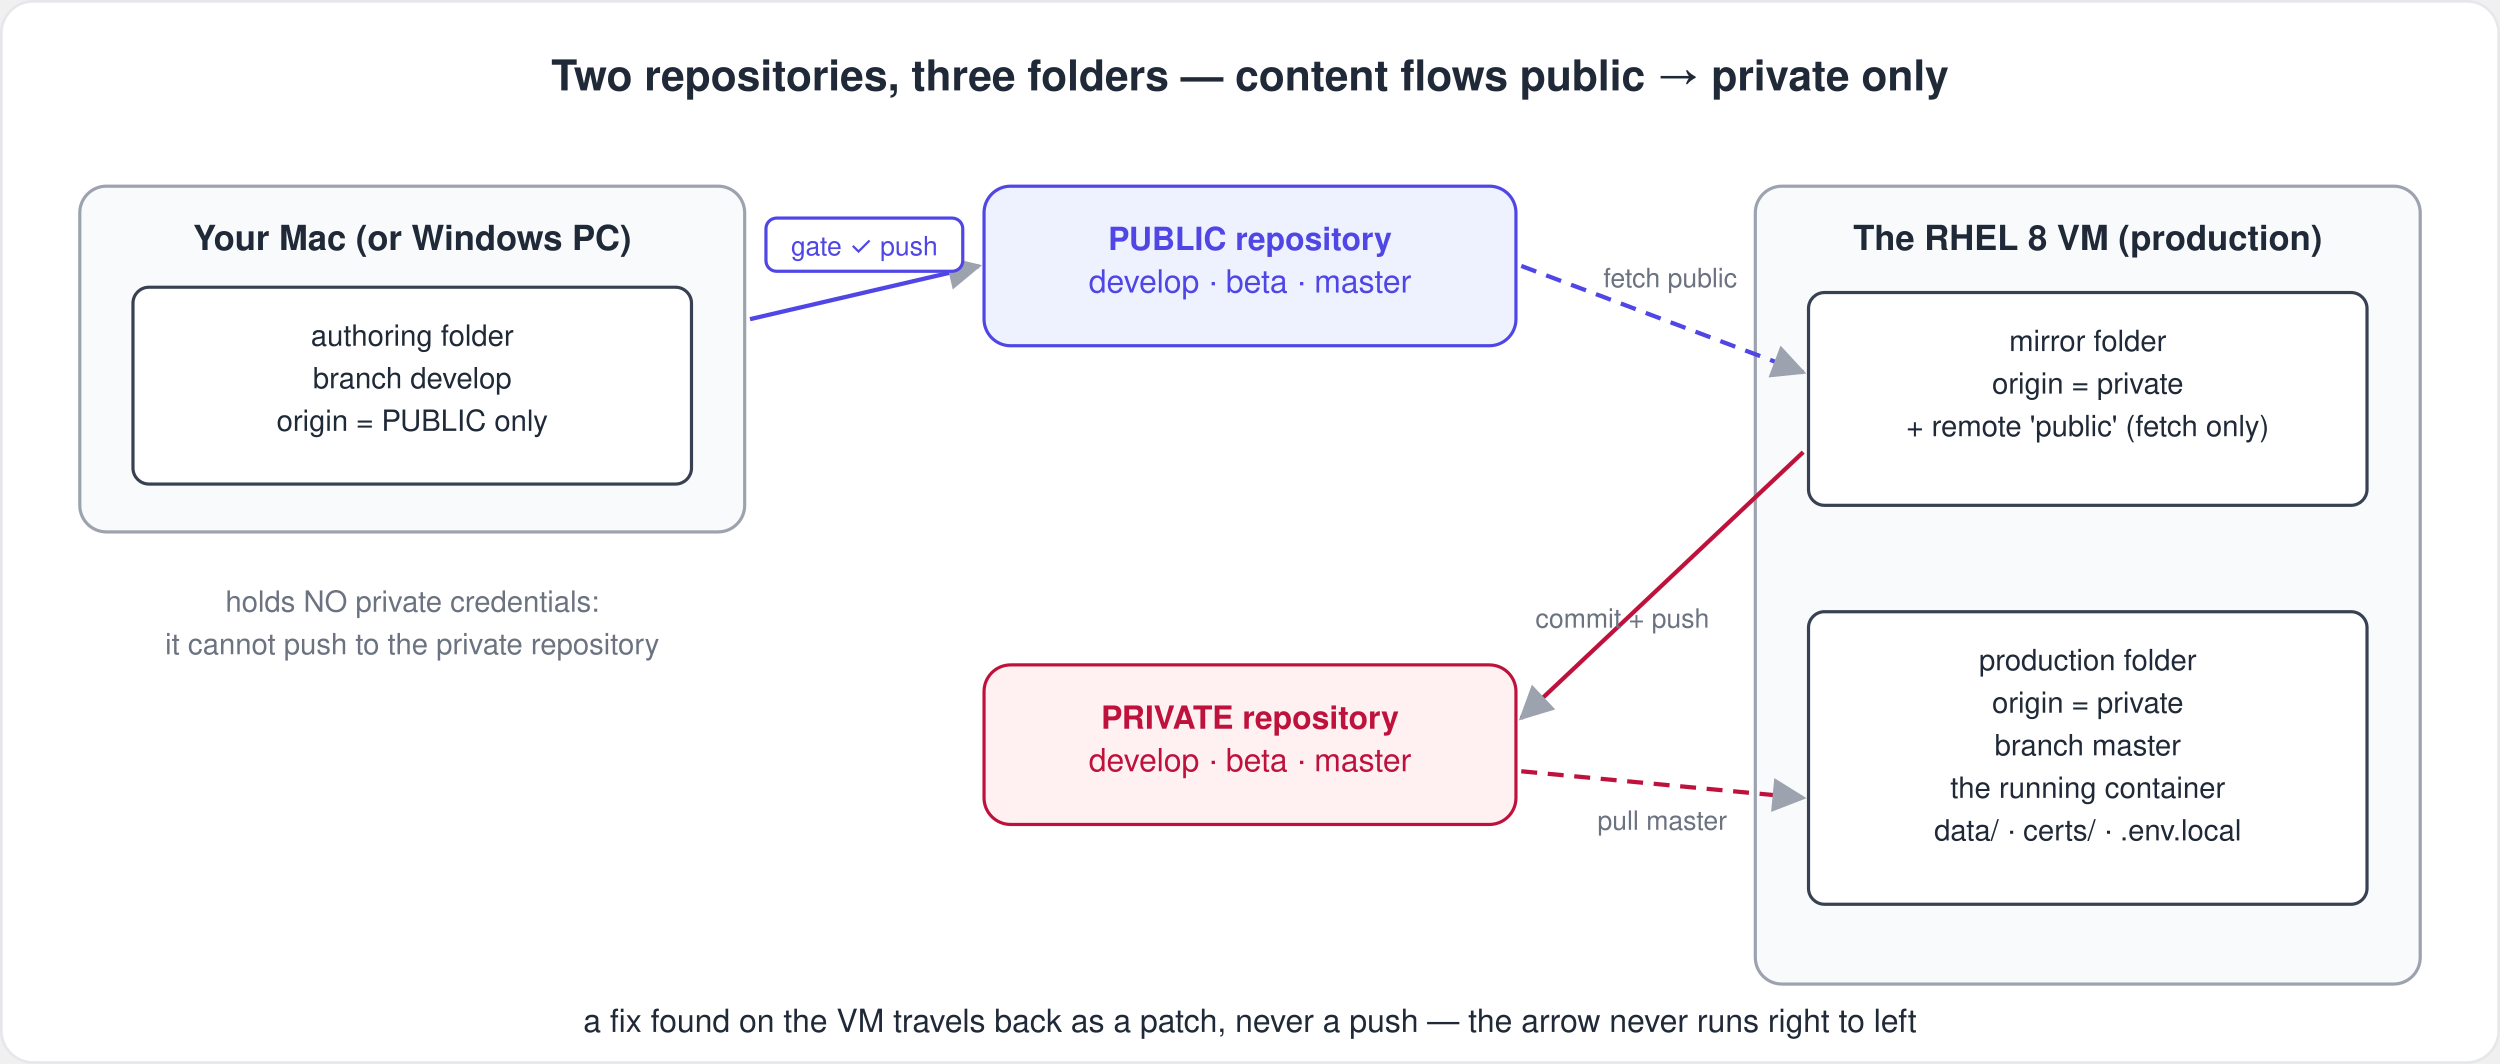
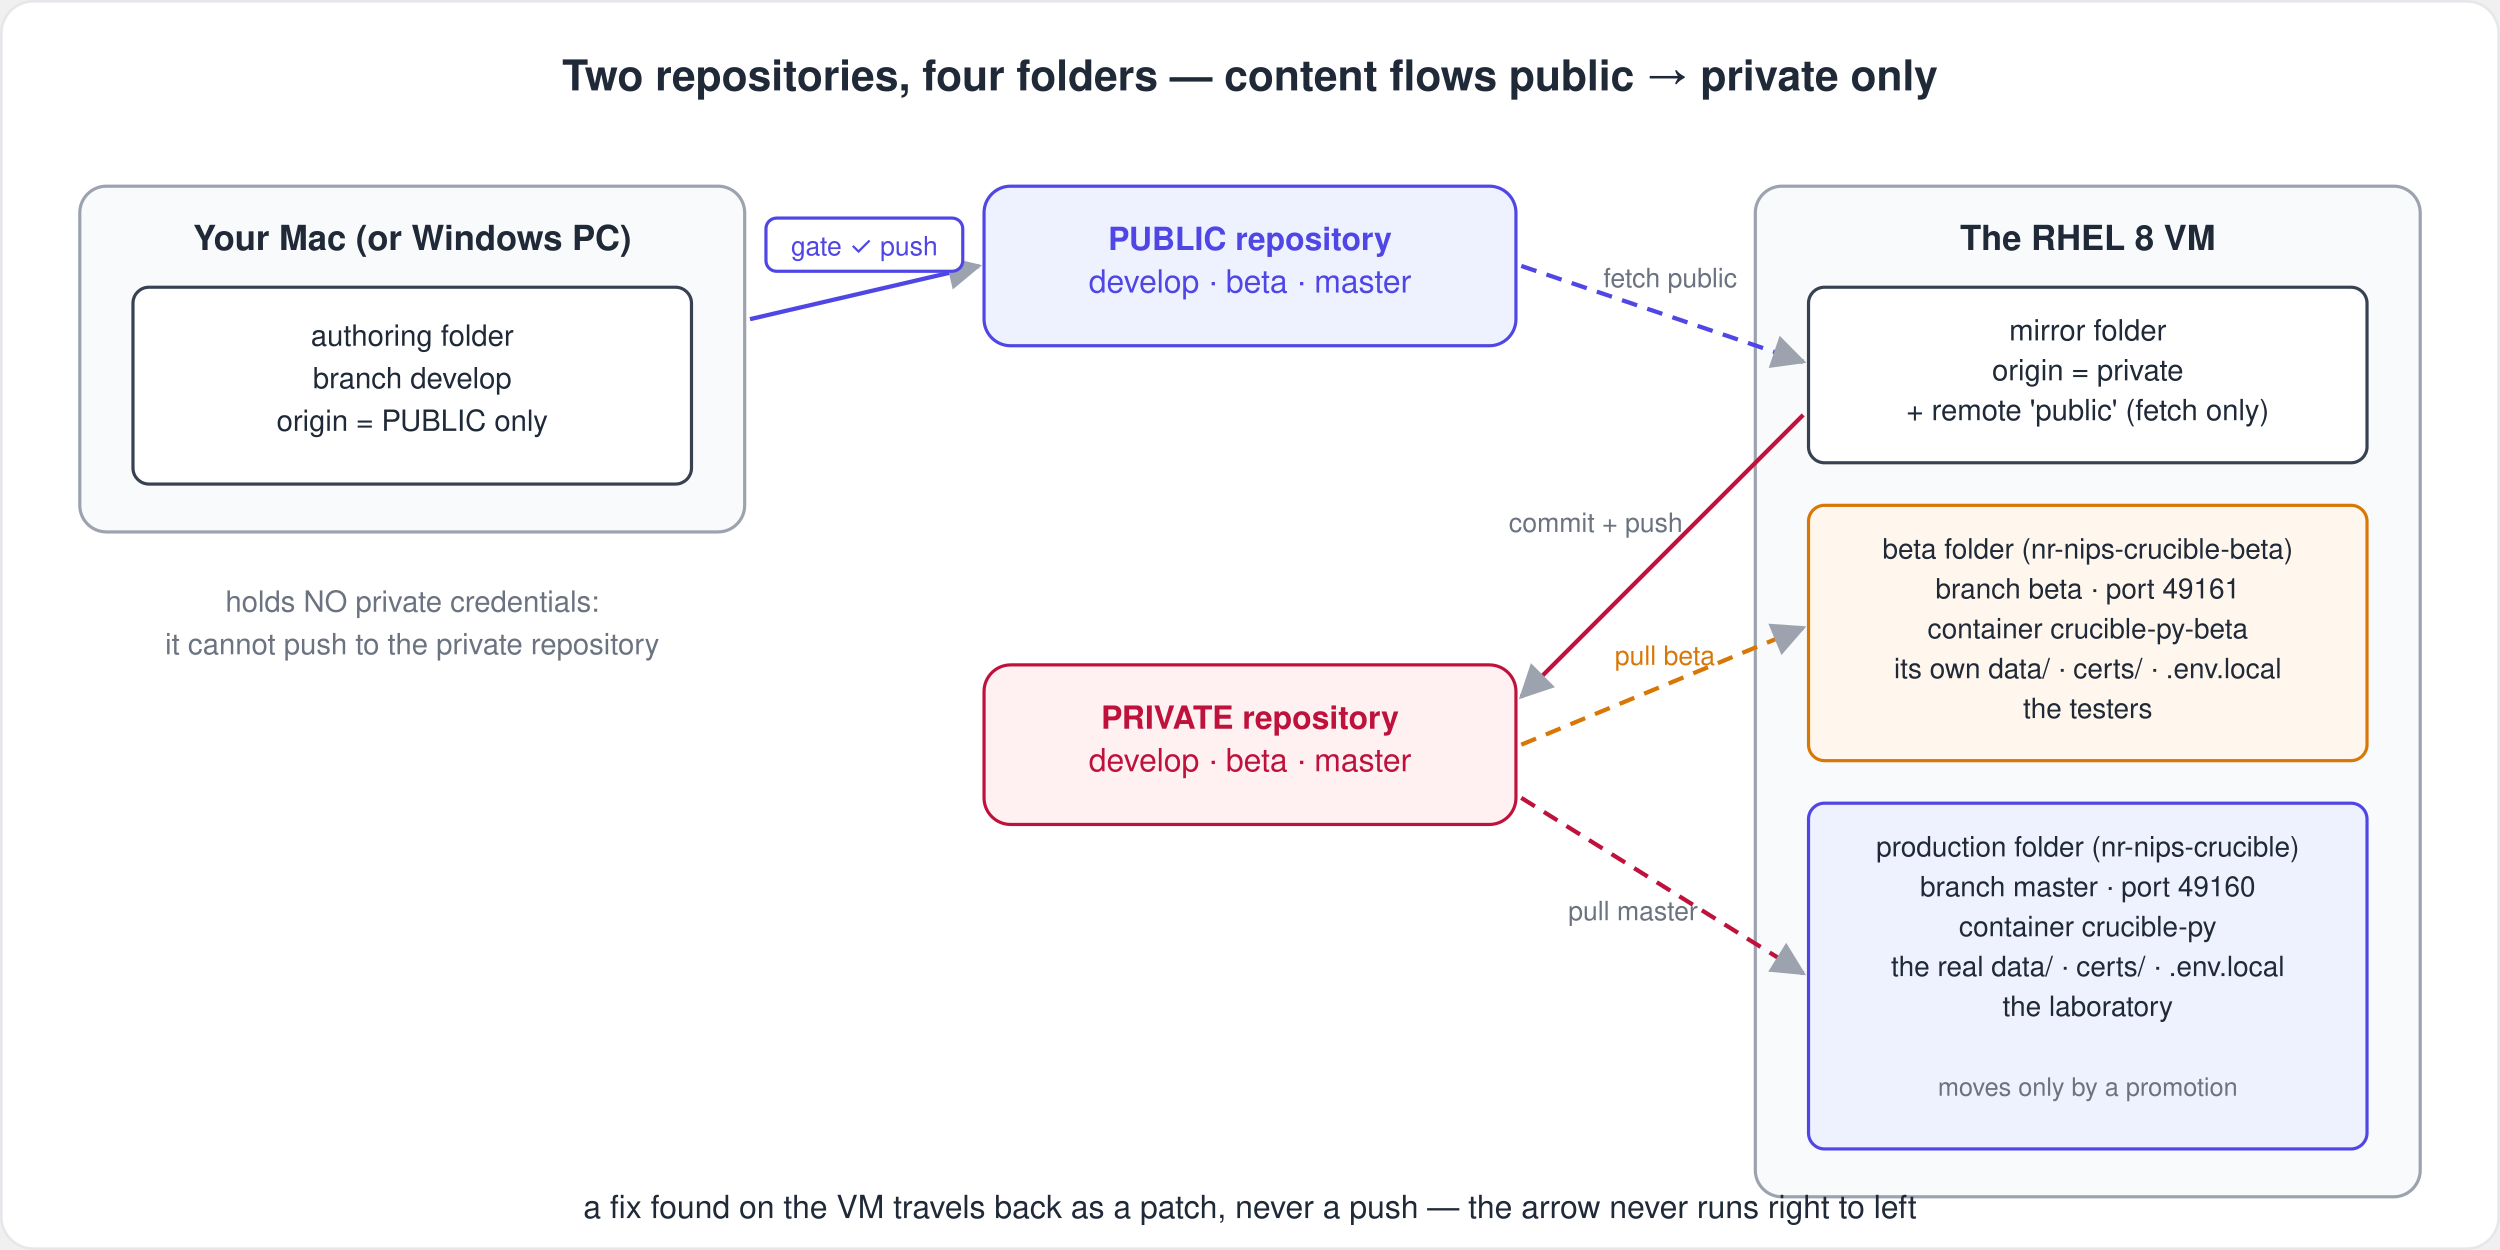
- <svg xmlns="http://www.w3.org/2000/svg" viewBox="0 0 940 400" width="940" height="400" role="img" aria-label="A Mac authoring folder pushes to the public repository; the VM's mirror folder fetches public and pushes private; the production folder pulls master from private" font-family="-apple-system,Segoe UI,Helvetica,Arial,sans-serif">
-   <rect x="0.5" y="0.5" width="939" height="399" rx="12" fill="#ffffff" stroke="#e5e7eb" />
+ <svg xmlns="http://www.w3.org/2000/svg" viewBox="0 0 940 470" width="940" height="470" role="img" aria-label="A Mac authoring folder pushes to the public repository; the VM's mirror folder fetches public and pushes private; the beta folder pulls beta and the production folder pulls master from private" font-family="-apple-system,Segoe UI,Helvetica,Arial,sans-serif">
+   <rect x="0.5" y="0.5" width="939" height="469" rx="12" fill="#ffffff" stroke="#e5e7eb" />
  <defs>
    <marker id="arrow" viewBox="0 0 10 10" refX="9" refY="5" markerWidth="8" markerHeight="8" orient="auto-start-reverse">
      <path d="M 0 0 L 10 5 L 0 10 z" fill="#9ca3af" />
    </marker>
  </defs>
-   <text x="470.0" y="34" font-size="16" fill="#1f2937" text-anchor="middle" font-weight="bold">Two repositories, three folders — content flows public → private only</text>
+   <text x="470.0" y="34" font-size="16" fill="#1f2937" text-anchor="middle" font-weight="bold">Two repositories, four folders — content flows public → private only</text>
  <rect x="30" y="70" width="250" height="130" rx="10" fill="#f9fafb" stroke="#9ca3af" stroke-width="1.2" />
  <text x="155" y="94" font-size="13" fill="#1f2937" text-anchor="middle" font-weight="bold">Your Mac (or Windows PC)</text>
  <rect x="50" y="108" width="210" height="74" rx="6" fill="#ffffff" stroke="#374151" stroke-width="1.2" />
  <text x="155" y="130" font-size="11" fill="#1f2937" text-anchor="middle" font-weight="normal">authoring folder</text>
  <text x="155" y="146" font-size="11" fill="#1f2937" text-anchor="middle" font-weight="normal">branch develop</text>
  <text x="155" y="162" font-size="11" fill="#1f2937" text-anchor="middle" font-weight="normal">origin = PUBLIC only</text>
  <rect x="370" y="70" width="200" height="60" rx="10" fill="#eef2ff" stroke="#4f46e5" stroke-width="1.2" />
  <text x="470" y="94" font-size="12" fill="#4f46e5" text-anchor="middle" font-weight="bold">PUBLIC repository</text>
  <text x="470" y="110" font-size="12" fill="#4f46e5" text-anchor="middle" font-weight="normal">develop · beta · master</text>
  <rect x="370" y="250" width="200" height="60" rx="10" fill="#fff1f2" stroke="#be123c" stroke-width="1.2" />
  <text x="470" y="274" font-size="12" fill="#be123c" text-anchor="middle" font-weight="bold">PRIVATE repository</text>
  <text x="470" y="290" font-size="12" fill="#be123c" text-anchor="middle" font-weight="normal">develop · beta · master</text>
-   <rect x="660" y="70" width="250" height="300" rx="10" fill="#f9fafb" stroke="#9ca3af" stroke-width="1.2" />
-   <text x="785" y="94" font-size="13" fill="#1f2937" text-anchor="middle" font-weight="bold">The RHEL 8 VM (production)</text>
-   <rect x="680" y="110" width="210" height="80" rx="6" fill="#ffffff" stroke="#374151" stroke-width="1.2" />
-   <text x="785" y="132" font-size="11" fill="#1f2937" text-anchor="middle" font-weight="normal">mirror folder</text>
-   <text x="785" y="148" font-size="11" fill="#1f2937" text-anchor="middle" font-weight="normal">origin = private</text>
-   <text x="785" y="164" font-size="11" fill="#1f2937" text-anchor="middle" font-weight="normal">+ remote 'public' (fetch only)</text>
-   <rect x="680" y="230" width="210" height="110" rx="6" fill="#ffffff" stroke="#374151" stroke-width="1.2" />
-   <text x="785" y="252" font-size="11" fill="#1f2937" text-anchor="middle" font-weight="normal">production folder</text>
-   <text x="785" y="268" font-size="11" fill="#1f2937" text-anchor="middle" font-weight="normal">origin = private</text>
-   <text x="785" y="284" font-size="11" fill="#1f2937" text-anchor="middle" font-weight="normal">branch master</text>
-   <text x="785" y="300" font-size="11" fill="#1f2937" text-anchor="middle" font-weight="normal">the running container</text>
-   <text x="785" y="316" font-size="11" fill="#1f2937" text-anchor="middle" font-weight="normal">data/ · certs/ · .env.local</text>
+   <rect x="660" y="70" width="250" height="380" rx="10" fill="#f9fafb" stroke="#9ca3af" stroke-width="1.2" />
+   <text x="785" y="94" font-size="13" fill="#1f2937" text-anchor="middle" font-weight="bold">The RHEL 8 VM</text>
+   <rect x="680" y="108" width="210" height="66" rx="6" fill="#ffffff" stroke="#374151" stroke-width="1.2" />
+   <text x="785" y="128" font-size="11" fill="#1f2937" text-anchor="middle" font-weight="normal">mirror folder</text>
+   <text x="785" y="143" font-size="11" fill="#1f2937" text-anchor="middle" font-weight="normal">origin = private</text>
+   <text x="785" y="158" font-size="11" fill="#1f2937" text-anchor="middle" font-weight="normal">+ remote 'public' (fetch only)</text>
+   <rect x="680" y="190" width="210" height="96" rx="6" fill="#fff7ed" stroke="#d97706" stroke-width="1.2" />
+   <text x="785" y="210" font-size="10.5" fill="#1f2937" text-anchor="middle" font-weight="normal">beta folder  (nr-nips-crucible-beta)</text>
+   <text x="785" y="225" font-size="10.5" fill="#1f2937" text-anchor="middle" font-weight="normal">branch beta · port 49161</text>
+   <text x="785" y="240" font-size="10.5" fill="#1f2937" text-anchor="middle" font-weight="normal">container crucible-py-beta</text>
+   <text x="785" y="255" font-size="10.5" fill="#1f2937" text-anchor="middle" font-weight="normal">its own data/ · certs/ · .env.local</text>
+   <text x="785" y="270" font-size="10.5" fill="#1f2937" text-anchor="middle" font-weight="normal">the testers</text>
+   <rect x="680" y="302" width="210" height="130" rx="6" fill="#eef2ff" stroke="#4f46e5" stroke-width="1.2" />
+   <text x="785" y="322" font-size="10.5" fill="#1f2937" text-anchor="middle" font-weight="normal">production folder  (nr-nips-crucible)</text>
+   <text x="785" y="337" font-size="10.5" fill="#1f2937" text-anchor="middle" font-weight="normal">branch master · port 49160</text>
+   <text x="785" y="352" font-size="10.5" fill="#1f2937" text-anchor="middle" font-weight="normal">container crucible-py</text>
+   <text x="785" y="367" font-size="10.5" fill="#1f2937" text-anchor="middle" font-weight="normal">the real data/ · certs/ · .env.local</text>
+   <text x="785" y="382" font-size="10.5" fill="#1f2937" text-anchor="middle" font-weight="normal">the laboratory</text>
+   <text x="785" y="412" font-size="9.5" fill="#6b7280" text-anchor="middle" font-weight="normal">moves only by a promotion</text>
  <line x1="282" y1="120" x2="368" y2="100" stroke="#4f46e5" stroke-width="1.6" marker-end="url(#arrow)" />
  <rect x="288" y="82" width="74" height="20" rx="4" fill="#ffffff" stroke="#4f46e5" stroke-width="1.2" />
  <text x="325" y="96" font-size="10" fill="#4f46e5" text-anchor="middle" font-weight="normal">gate ✓ push</text>
-   <line x1="572" y1="100" x2="678" y2="140" stroke="#4f46e5" stroke-width="1.6" marker-end="url(#arrow)" stroke-dasharray="6 4" />
+   <line x1="572" y1="100" x2="678" y2="136" stroke="#4f46e5" stroke-width="1.6" marker-end="url(#arrow)" stroke-dasharray="6 4" />
  <text x="628" y="108" font-size="10" fill="#6b7280" text-anchor="middle" font-weight="normal">fetch public</text>
-   <line x1="678" y1="170" x2="572" y2="270" stroke="#be123c" stroke-width="1.6" marker-end="url(#arrow)" />
-   <text x="610" y="236" font-size="10" fill="#6b7280" text-anchor="middle" font-weight="normal">commit + push</text>
-   <line x1="572" y1="290" x2="678" y2="300" stroke="#be123c" stroke-width="1.6" marker-end="url(#arrow)" stroke-dasharray="6 4" />
-   <text x="625" y="312" font-size="10" fill="#6b7280" text-anchor="middle" font-weight="normal">pull master</text>
+   <line x1="678" y1="156" x2="572" y2="262" stroke="#be123c" stroke-width="1.6" marker-end="url(#arrow)" />
+   <text x="600" y="200" font-size="10" fill="#6b7280" text-anchor="middle" font-weight="normal">commit + push</text>
+   <line x1="572" y1="280" x2="678" y2="236" stroke="#d97706" stroke-width="1.6" marker-end="url(#arrow)" stroke-dasharray="6 4" />
+   <text x="626" y="250" font-size="10" fill="#d97706" text-anchor="middle" font-weight="normal">pull beta</text>
+   <line x1="572" y1="300" x2="678" y2="366" stroke="#be123c" stroke-width="1.6" marker-end="url(#arrow)" stroke-dasharray="6 4" />
+   <text x="614" y="346" font-size="10" fill="#6b7280" text-anchor="middle" font-weight="normal">pull master</text>
  <text x="155" y="230" font-size="11" fill="#6b7280" text-anchor="middle" font-weight="normal">holds NO private credentials:</text>
  <text x="155" y="246" font-size="11" fill="#6b7280" text-anchor="middle" font-weight="normal">it cannot push to the private repository</text>
-   <text x="470.0" y="388" font-size="12" fill="#1f2937" text-anchor="middle" font-weight="normal">a fix found on the VM travels back as a patch, never a push — the arrow never runs right to left</text>
+   <text x="470.0" y="458" font-size="12" fill="#1f2937" text-anchor="middle" font-weight="normal">a fix found on the VM travels back as a patch, never a push — the arrow never runs right to left</text>
</svg>
